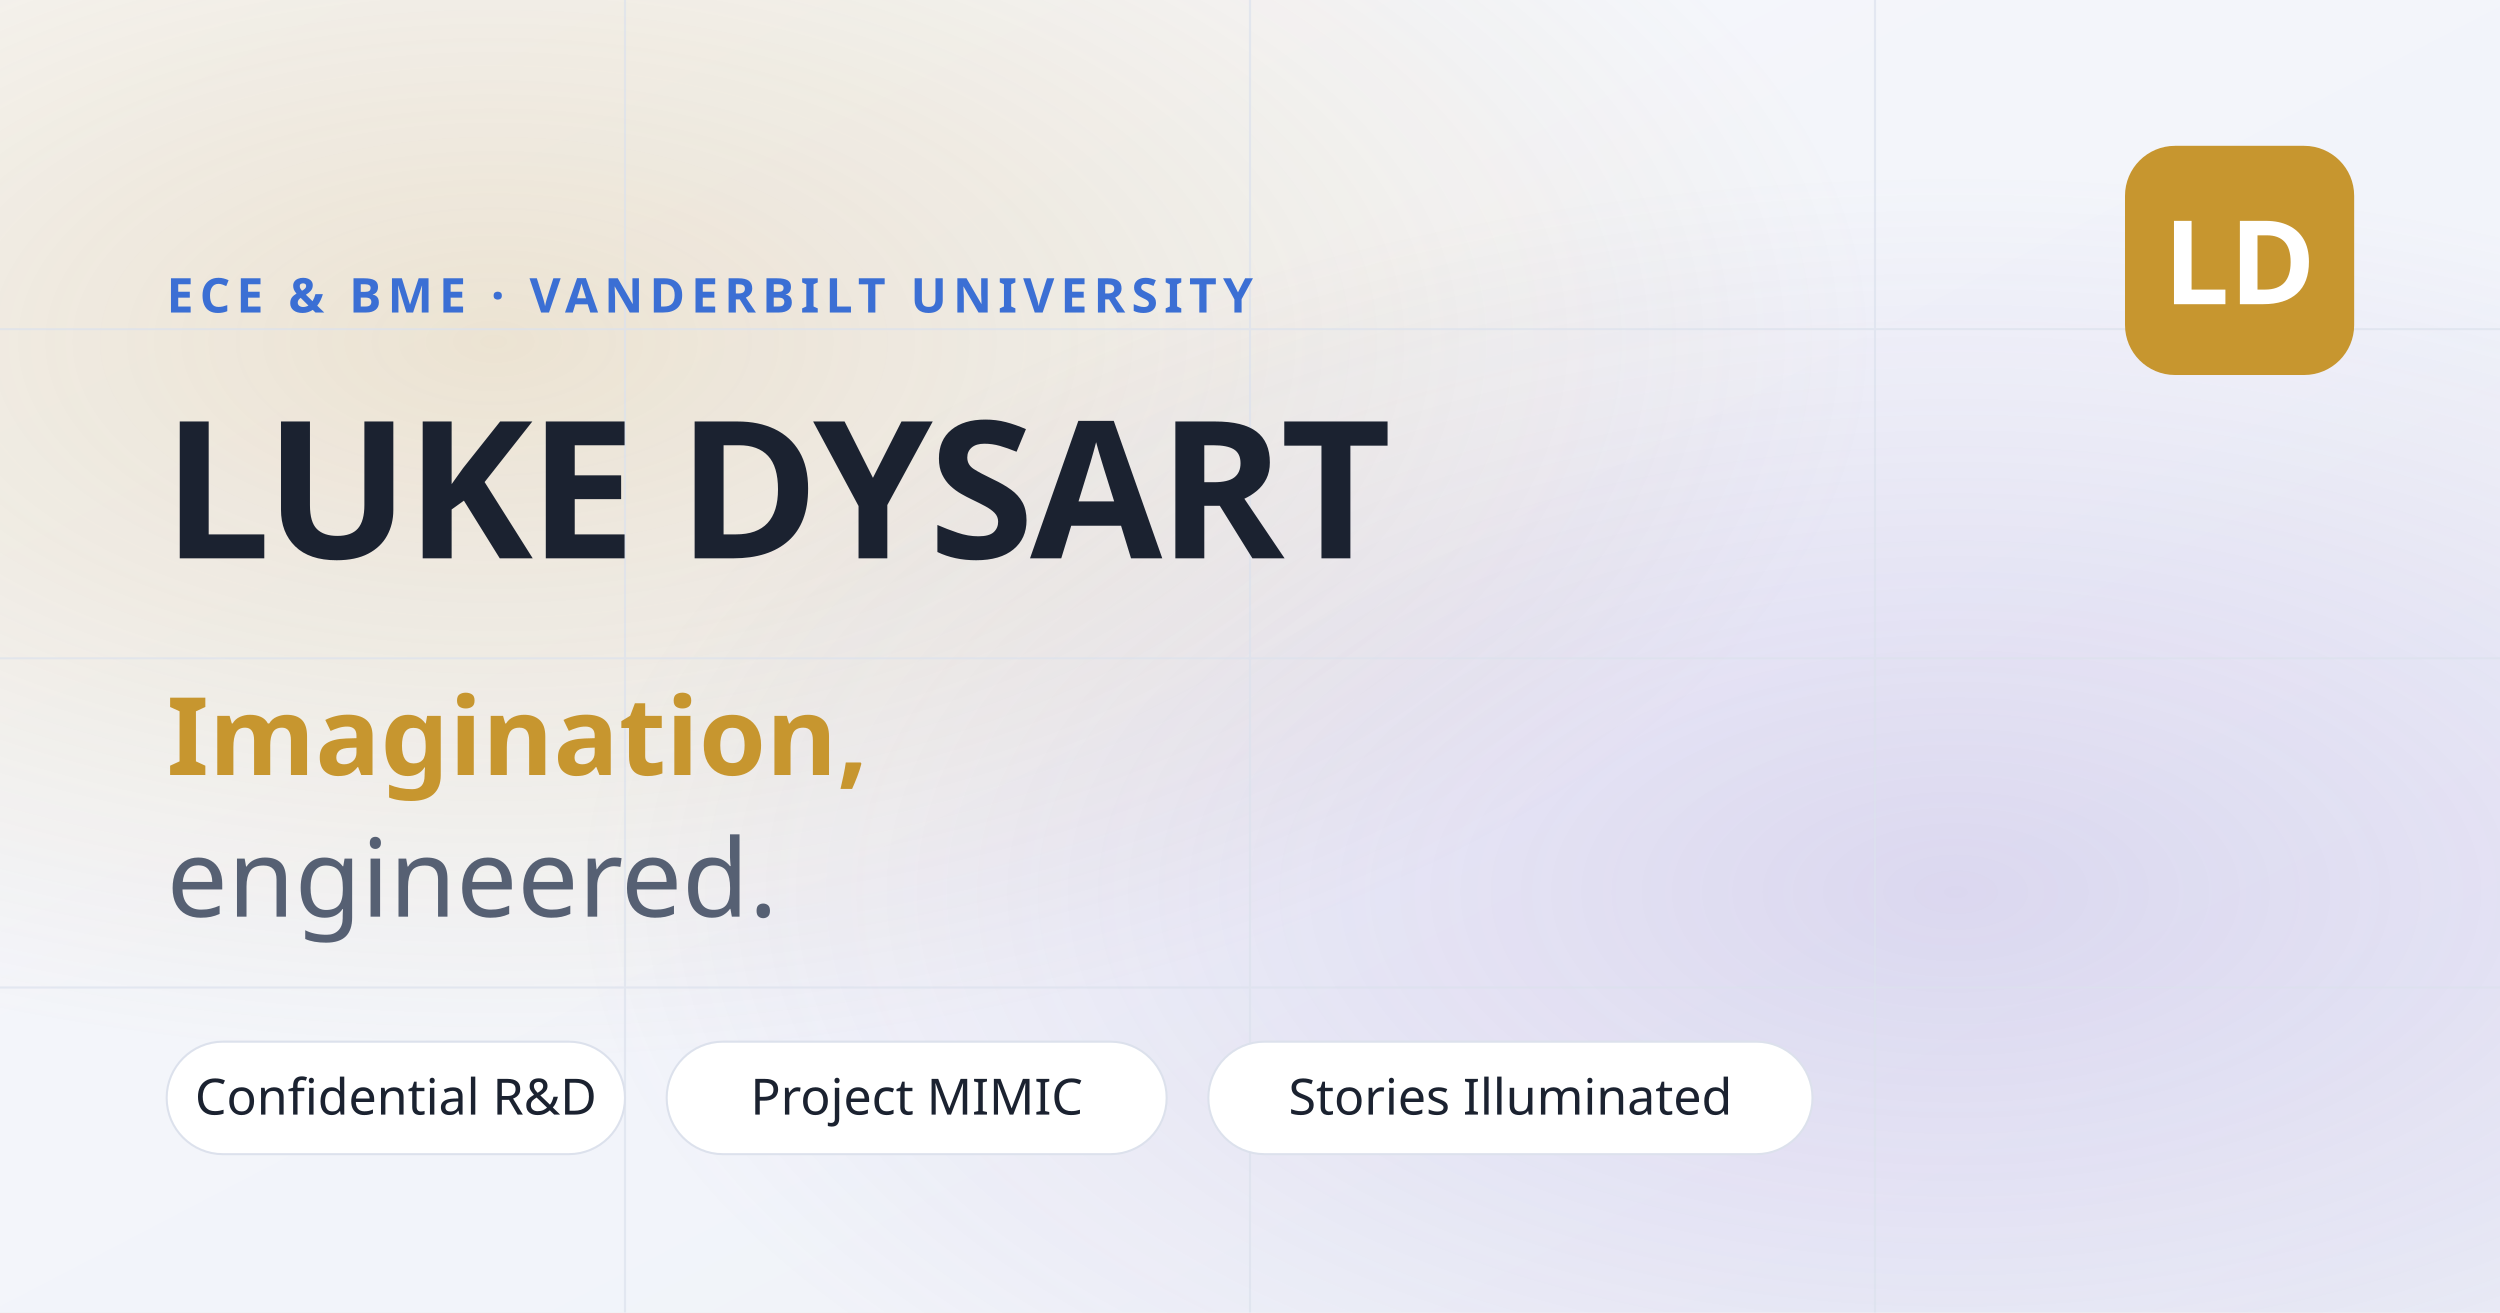
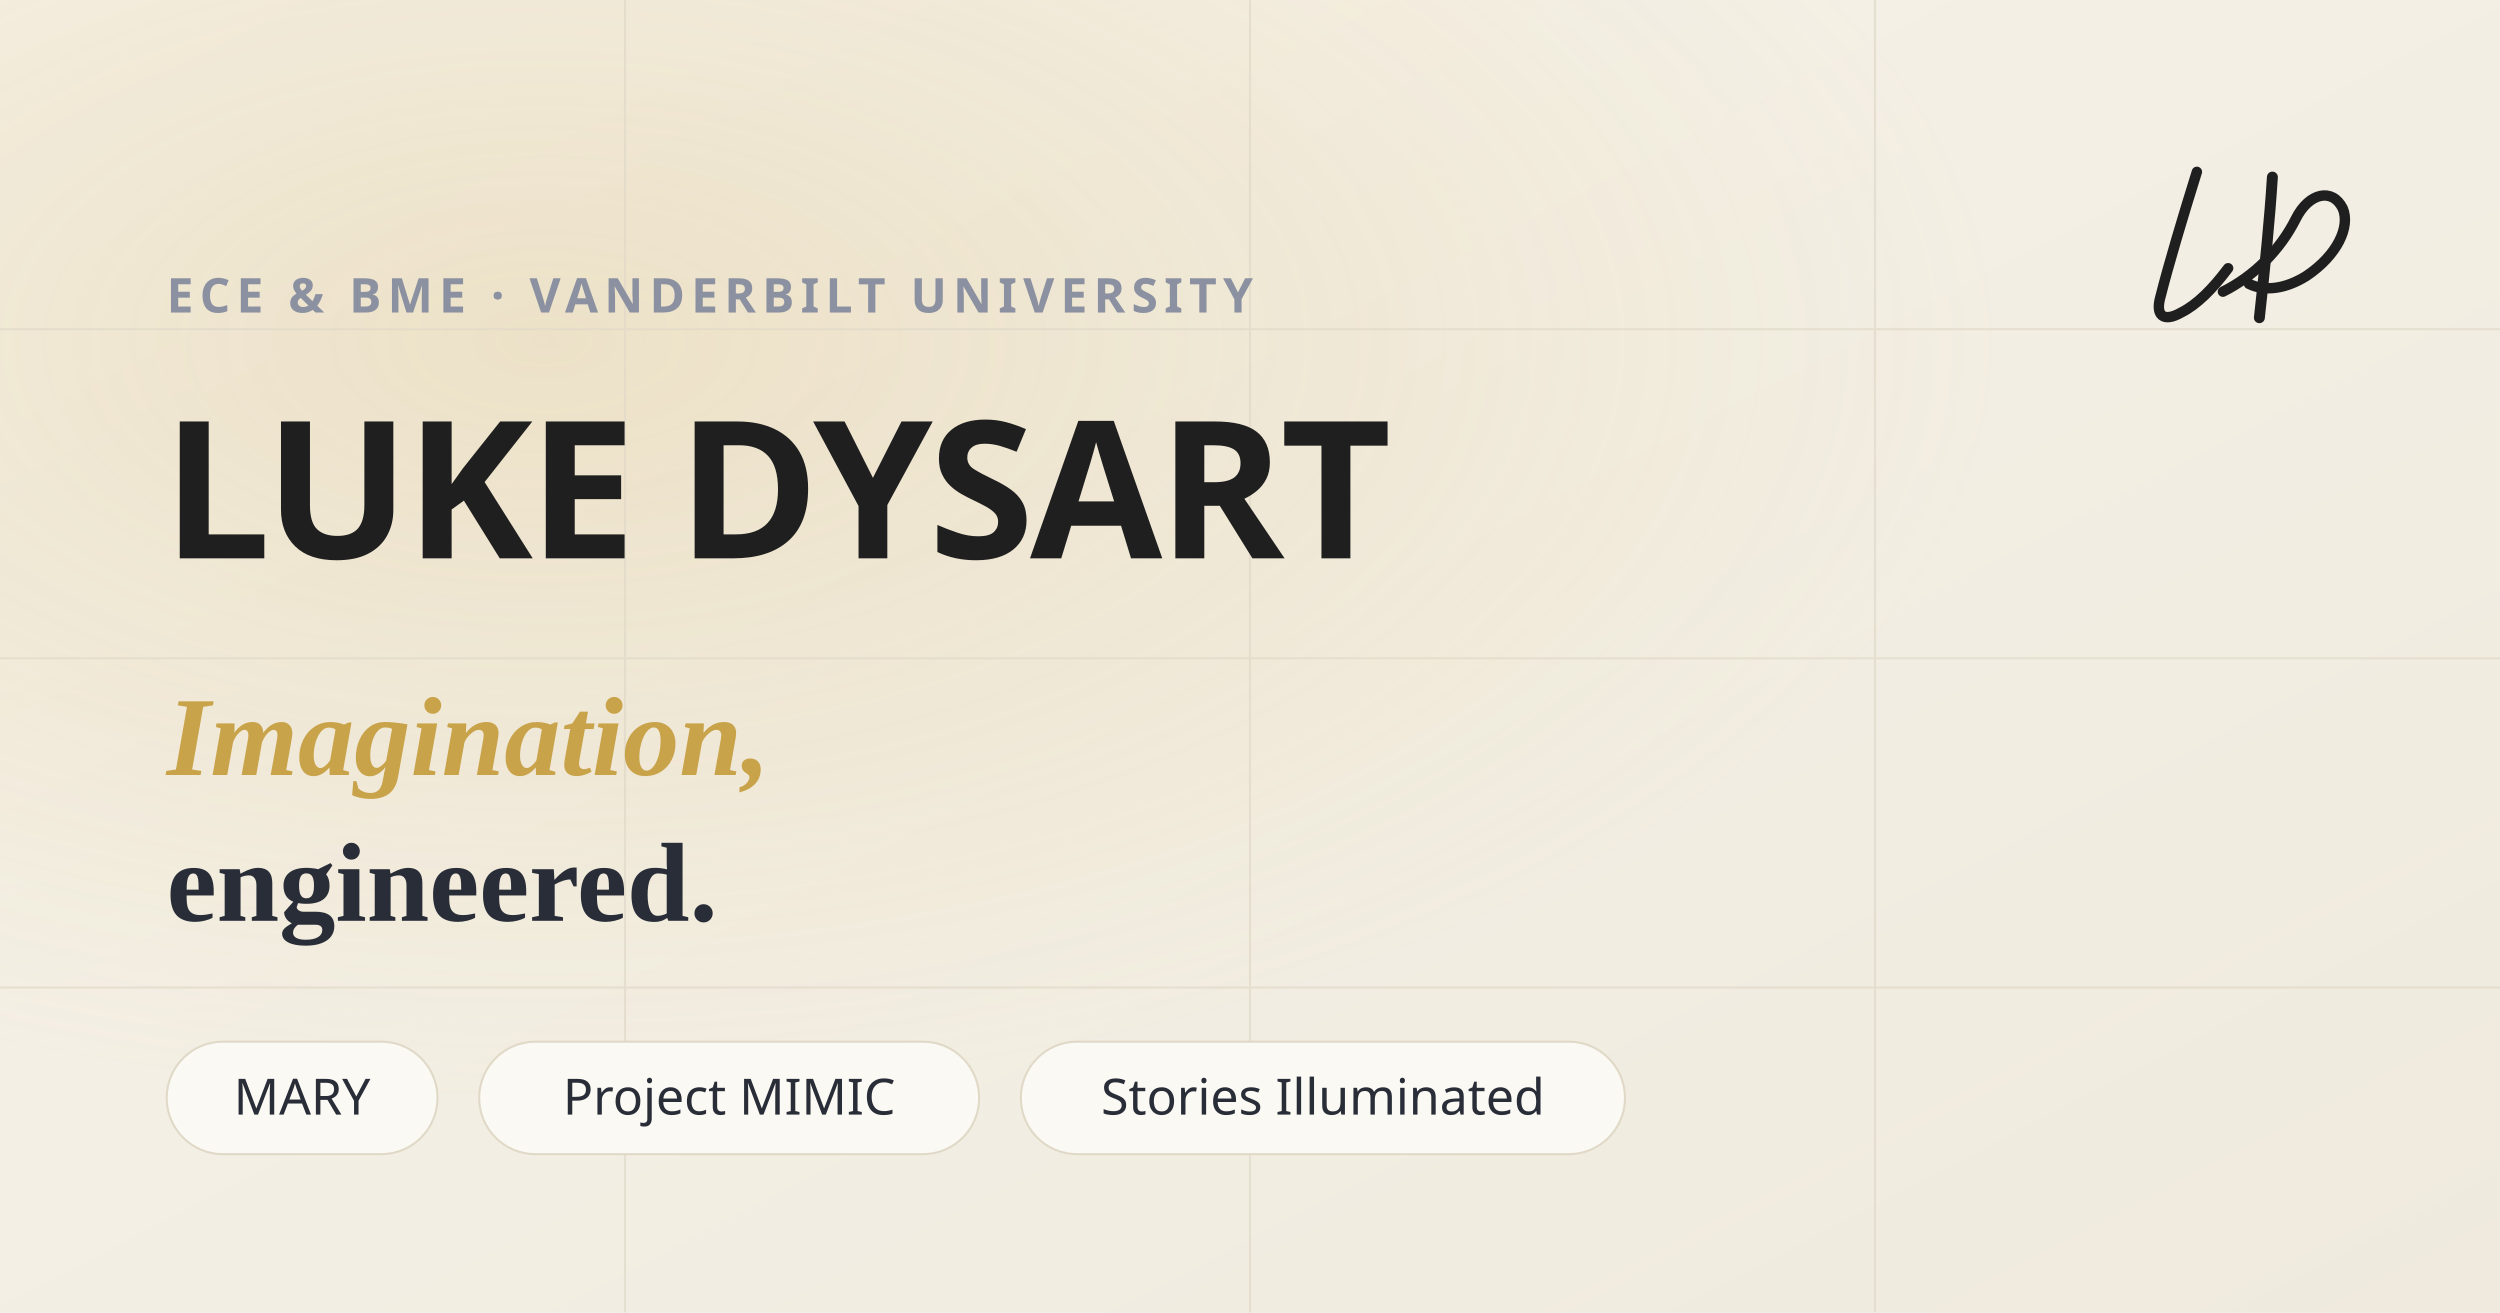
<svg xmlns="http://www.w3.org/2000/svg" width="1200" height="630" viewBox="0 0 1200 630">
  <defs>
    <linearGradient id="bg" x1="0" y1="0" x2="1" y2="1">
-       <stop offset="0" stop-color="#f7f8fc" />
-       <stop offset="1" stop-color="#eef1f8" />
+       <stop offset="0" stop-color="#f7f3ea" />
+       <stop offset="1" stop-color="#efeadd" />
    </linearGradient>
-     <radialGradient id="glowGold" cx="20%" cy="26%" r="55%">
-       <stop offset="0" stop-color="rgba(199,150,47,0.20)" />
-       <stop offset="1" stop-color="rgba(199,150,47,0)" />
-     </radialGradient>
-     <radialGradient id="glowPurple" cx="78%" cy="68%" r="55%">
-       <stop offset="0" stop-color="rgba(123,92,196,0.18)" />
-       <stop offset="1" stop-color="rgba(123,92,196,0)" />
+     <radialGradient id="glowGold" cx="22%" cy="26%" r="58%">
+       <stop offset="0" stop-color="rgba(201,163,74,0.20)" />
+       <stop offset="1" stop-color="rgba(201,163,74,0)" />
    </radialGradient>
  </defs>
  <rect width="1200" height="630" fill="url(#bg)" />
  <rect width="1200" height="630" fill="url(#glowGold)" />
-   <rect width="1200" height="630" fill="url(#glowPurple)" />
-   <g stroke="#dce1ec" stroke-width="1" opacity="0.7">
+   <g stroke="#e0d9c8" stroke-width="1" opacity="0.7">
    <path d="M0 158 H1200 M0 316 H1200 M0 474 H1200 M300 0 V630 M600 0 V630 M900 0 V630" />
  </g>
-   <text x="80" y="150" font-family="'Space Grotesk','Segoe UI',sans-serif" font-size="23" letter-spacing="3" font-weight="600" fill="#3b6fd4">
+   <text x="80" y="150" font-family="'Space Grotesk','Segoe UI',sans-serif" font-size="23" letter-spacing="3" font-weight="600" fill="#8b91a0">
    ECE &amp; BME · VANDERBILT UNIVERSITY
  </text>
-   <text x="78" y="268" font-family="'Space Grotesk','Segoe UI',sans-serif" font-size="92" font-weight="700" letter-spacing="-2" fill="#1b2230">LUKE DYSART</text>
-   <text x="80" y="372" font-family="'Space Grotesk','Segoe UI',sans-serif" font-size="52" font-weight="500">
-     <tspan fill="#c7962f" font-weight="700">Imagination,</tspan>
-   </text>
-   <text x="80" y="440" font-family="'Space Grotesk','Segoe UI',sans-serif" font-size="52" font-weight="500" fill="#566073">engineered.</text>
+   <text x="78" y="268" font-family="'Space Grotesk','Segoe UI',sans-serif" font-size="92" font-weight="700" letter-spacing="-2" fill="#1f1f1f">LUKE DYSART</text>
+   <text x="80" y="372" font-family="Georgia,'Times New Roman',serif" font-size="54" font-style="italic" font-weight="700" fill="#c9a34a">Imagination,</text>
+   <text x="80" y="442" font-family="Georgia,'Times New Roman',serif" font-size="54" font-weight="700" fill="#292d38">engineered.</text>
  <g font-family="'Space Grotesk','Segoe UI',sans-serif" font-size="24" font-weight="500">
-     <rect x="80" y="500" width="220" height="54" rx="27" fill="#ffffff" stroke="#dce1ec" />
-     <text x="190" y="535" text-anchor="middle" fill="#1b2230">Confidential R&amp;D</text>
-     <rect x="320" y="500" width="240" height="54" rx="27" fill="#ffffff" stroke="#dce1ec" />
-     <text x="440" y="535" text-anchor="middle" fill="#1b2230">Project MIMIC</text>
-     <rect x="580" y="500" width="290" height="54" rx="27" fill="#ffffff" stroke="#dce1ec" />
-     <text x="725" y="535" text-anchor="middle" fill="#1b2230">Stories Illuminated</text>
+     <rect x="80" y="500" width="130" height="54" rx="27" fill="#fbf9f3" stroke="#e0d9c8" />
+     <text x="145" y="535" text-anchor="middle" fill="#292d38">MARY</text>
+     <rect x="230" y="500" width="240" height="54" rx="27" fill="#fbf9f3" stroke="#e0d9c8" />
+     <text x="350" y="535" text-anchor="middle" fill="#292d38">Project MIMIC</text>
+     <rect x="490" y="500" width="290" height="54" rx="27" fill="#fbf9f3" stroke="#e0d9c8" />
+     <text x="635" y="535" text-anchor="middle" fill="#292d38">Stories Illuminated</text>
  </g>
-   <rect x="1020" y="70" width="110" height="110" rx="24" fill="#c7962f" />
-   <text x="1075" y="146" text-anchor="middle" font-family="'Space Grotesk','Segoe UI',sans-serif" font-size="56" font-weight="700" fill="#ffffff">LD</text>
+   <g transform="translate(1012 70) scale(1.25)" fill="none" stroke="#1f1f1f" stroke-linecap="round" stroke-linejoin="round">
+     <path d="M34 10 C29 26 23 46 20 58 C18 65 21 68 28 64 C34 61 40 55 46 47" stroke-width="4" />
+     <path d="M58 66 C60 48 62 28 63 12" stroke-width="4.2" />
+     <path d="M44 56 C56 50 66 40 72 28 C77 18 86 16 90 24 C93 31 88 42 76 50 C68 55 60 56 54 53" stroke-width="4" />
+   </g>
</svg>
